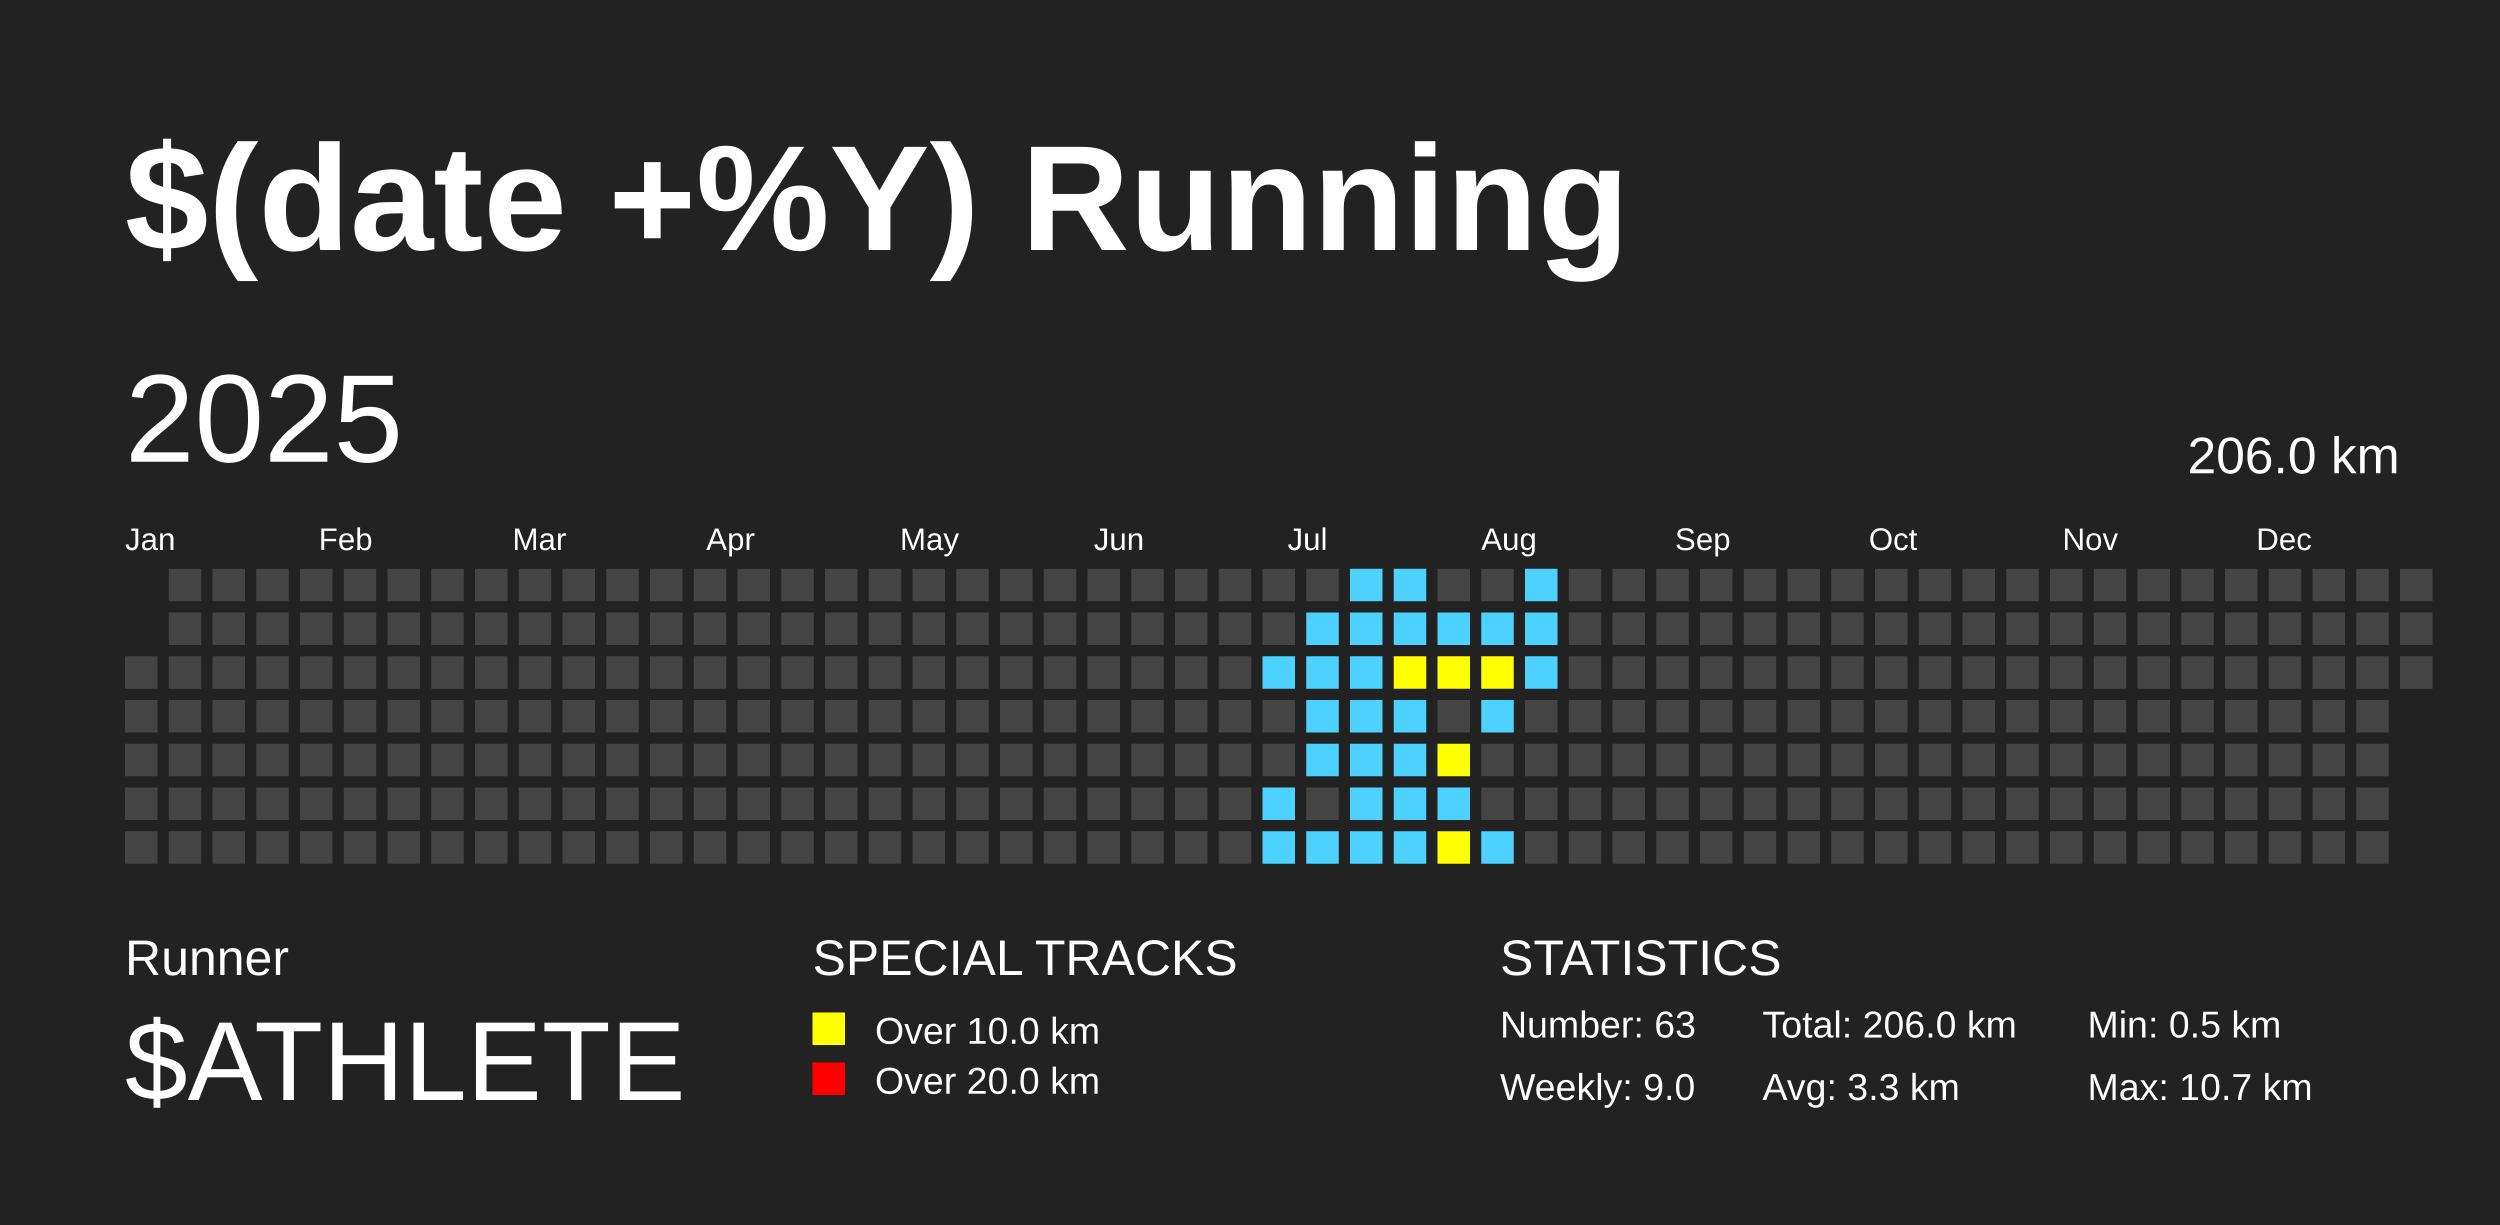
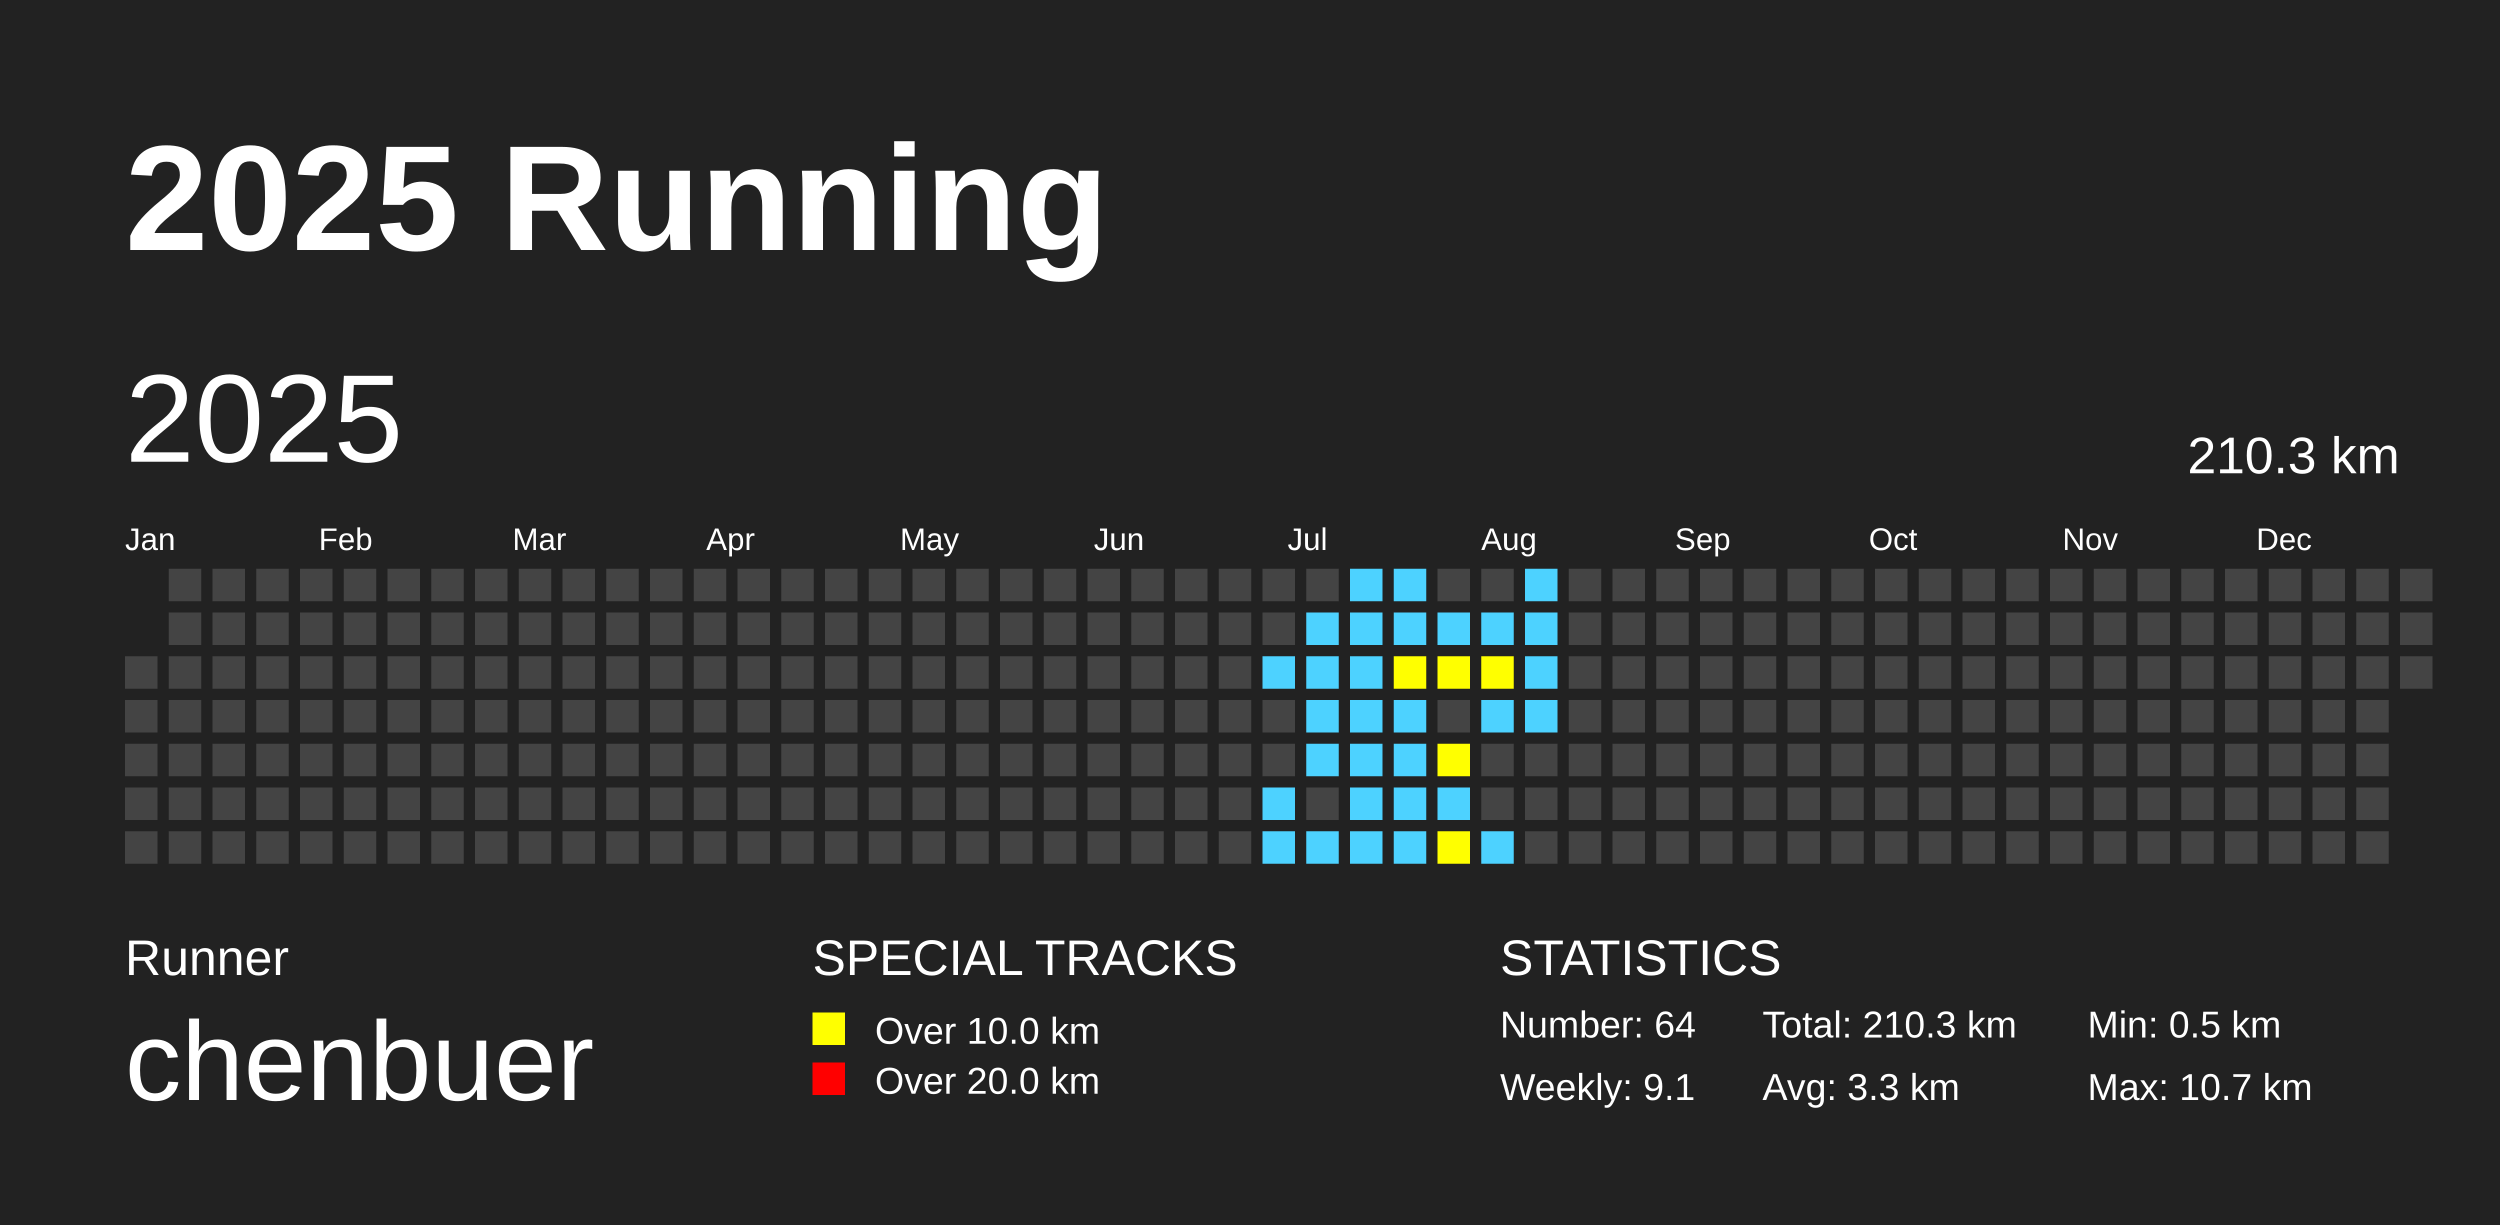
<svg xmlns="http://www.w3.org/2000/svg" baseProfile="full" height="98mm" version="1.1" viewBox="0,0,200,98" width="200mm">
  <defs />
  <rect fill="#222222" height="98" width="200" x="0" y="0" />
-   <text fill="#FFFFFF" style="font-size:12px; font-family:Arial; font-weight:bold;" x="10" y="20">$(date +%Y) Running</text>
+   <text fill="#FFFFFF" style="font-size:12px; font-family:Arial; font-weight:bold;" x="10" y="20">2025 Running</text>
  <text fill="#FFFFFF" style="font-size:4px; font-family:Arial" x="10" y="78">Runner</text>
-   <text fill="#FFFFFF" style="font-size:9px; font-family:Arial" x="10" y="88">$ATHLETE</text>
+   <text fill="#FFFFFF" style="font-size:9px; font-family:Arial" x="10" y="88">chenbuer</text>
  <text fill="#FFFFFF" style="font-size:4px; font-family:Arial" x="65" y="78">SPECIAL TRACKS</text>
  <rect fill="yellow" height="2.6" width="2.6" x="65" y="81" />
  <text fill="#FFFFFF" style="font-size:3px; font-family:Arial" x="70" y="83.5">Over 10.0 km</text>
  <rect fill="red" height="2.6" width="2.6" x="65" y="85" />
  <text fill="#FFFFFF" style="font-size:3px; font-family:Arial" x="70" y="87.5">Over 20.0 km</text>
  <text fill="#FFFFFF" style="font-size:4px; font-family:Arial" x="120" y="78">STATISTICS</text>
-   <text fill="#FFFFFF" style="font-size:3px; font-family:Arial" x="120" y="83">Number: 63</text>
-   <text fill="#FFFFFF" style="font-size:3px; font-family:Arial" x="120" y="88">Weekly: 9.0</text>
-   <text fill="#FFFFFF" style="font-size:3px; font-family:Arial" x="141" y="83">Total: 206.0 km</text>
+   <text fill="#FFFFFF" style="font-size:3px; font-family:Arial" x="120" y="83">Number: 64</text>
+   <text fill="#FFFFFF" style="font-size:3px; font-family:Arial" x="120" y="88">Weekly: 9.1</text>
+   <text fill="#FFFFFF" style="font-size:3px; font-family:Arial" x="141" y="83">Total: 210.3 km</text>
  <text fill="#FFFFFF" style="font-size:3px; font-family:Arial" x="141" y="88">Avg: 3.3 km</text>
  <text fill="#FFFFFF" style="font-size:3px; font-family:Arial" x="167" y="83">Min: 0.5 km</text>
  <text fill="#FFFFFF" style="font-size:3px; font-family:Arial" x="167" y="88">Max: 10.7 km</text>
  <text dominant-baseline="hanging" fill="#FFFFFF" style="font-size:10.0px; font-family:Arial;" x="10" y="30">2025</text>
-   <text dominant-baseline="hanging" fill="#FFFFFF" style="font-size:4.125px; font-family:Arial;" x="175" y="35">206.0 km</text>
+   <text dominant-baseline="hanging" fill="#FFFFFF" style="font-size:4.125px; font-family:Arial;" x="175" y="35">210.3 km</text>
  <text fill="#FFFFFF" style="font-size:2.5px; font-family:Arial" x="10.0" y="44">Jan</text>
  <text fill="#FFFFFF" style="font-size:2.5px; font-family:Arial" x="25.5" y="44">Feb</text>
  <text fill="#FFFFFF" style="font-size:2.5px; font-family:Arial" x="41.0" y="44">Mar</text>
  <text fill="#FFFFFF" style="font-size:2.5px; font-family:Arial" x="56.5" y="44">Apr</text>
  <text fill="#FFFFFF" style="font-size:2.5px; font-family:Arial" x="72.0" y="44">May</text>
  <text fill="#FFFFFF" style="font-size:2.5px; font-family:Arial" x="87.5" y="44">Jun</text>
  <text fill="#FFFFFF" style="font-size:2.5px; font-family:Arial" x="103.0" y="44">Jul</text>
  <text fill="#FFFFFF" style="font-size:2.5px; font-family:Arial" x="118.5" y="44">Aug</text>
  <text fill="#FFFFFF" style="font-size:2.5px; font-family:Arial" x="134.0" y="44">Sep</text>
  <text fill="#FFFFFF" style="font-size:2.5px; font-family:Arial" x="149.5" y="44">Oct</text>
  <text fill="#FFFFFF" style="font-size:2.5px; font-family:Arial" x="165.0" y="44">Nov</text>
  <text fill="#FFFFFF" style="font-size:2.5px; font-family:Arial" x="180.5" y="44">Dec</text>
  <rect fill="#444444" height="2.6" width="2.6" x="10.0" y="52.5" />
  <rect fill="#444444" height="2.6" width="2.6" x="10.0" y="56.0" />
  <rect fill="#444444" height="2.6" width="2.6" x="10.0" y="59.5" />
  <rect fill="#444444" height="2.6" width="2.6" x="10.0" y="63.0" />
  <rect fill="#444444" height="2.6" width="2.6" x="10.0" y="66.5" />
  <rect fill="#444444" height="2.6" width="2.6" x="13.5" y="45.5" />
  <rect fill="#444444" height="2.6" width="2.6" x="13.5" y="49.0" />
  <rect fill="#444444" height="2.6" width="2.6" x="13.5" y="52.5" />
  <rect fill="#444444" height="2.6" width="2.6" x="13.5" y="56.0" />
  <rect fill="#444444" height="2.6" width="2.6" x="13.5" y="59.5" />
  <rect fill="#444444" height="2.6" width="2.6" x="13.5" y="63.0" />
  <rect fill="#444444" height="2.6" width="2.6" x="13.5" y="66.5" />
  <rect fill="#444444" height="2.6" width="2.6" x="17.0" y="45.5" />
  <rect fill="#444444" height="2.6" width="2.6" x="17.0" y="49.0" />
  <rect fill="#444444" height="2.6" width="2.6" x="17.0" y="52.5" />
  <rect fill="#444444" height="2.6" width="2.6" x="17.0" y="56.0" />
  <rect fill="#444444" height="2.6" width="2.6" x="17.0" y="59.5" />
  <rect fill="#444444" height="2.6" width="2.6" x="17.0" y="63.0" />
  <rect fill="#444444" height="2.6" width="2.6" x="17.0" y="66.5" />
  <rect fill="#444444" height="2.6" width="2.6" x="20.5" y="45.5" />
  <rect fill="#444444" height="2.6" width="2.6" x="20.5" y="49.0" />
  <rect fill="#444444" height="2.6" width="2.6" x="20.5" y="52.5" />
  <rect fill="#444444" height="2.6" width="2.6" x="20.5" y="56.0" />
  <rect fill="#444444" height="2.6" width="2.6" x="20.5" y="59.5" />
  <rect fill="#444444" height="2.6" width="2.6" x="20.5" y="63.0" />
  <rect fill="#444444" height="2.6" width="2.6" x="20.5" y="66.5" />
  <rect fill="#444444" height="2.6" width="2.6" x="24.0" y="45.5" />
  <rect fill="#444444" height="2.6" width="2.6" x="24.0" y="49.0" />
  <rect fill="#444444" height="2.6" width="2.6" x="24.0" y="52.5" />
  <rect fill="#444444" height="2.6" width="2.6" x="24.0" y="56.0" />
  <rect fill="#444444" height="2.6" width="2.6" x="24.0" y="59.5" />
  <rect fill="#444444" height="2.6" width="2.6" x="24.0" y="63.0" />
  <rect fill="#444444" height="2.6" width="2.6" x="24.0" y="66.5" />
  <rect fill="#444444" height="2.6" width="2.6" x="27.5" y="45.5" />
  <rect fill="#444444" height="2.6" width="2.6" x="27.5" y="49.0" />
  <rect fill="#444444" height="2.6" width="2.6" x="27.5" y="52.5" />
  <rect fill="#444444" height="2.6" width="2.6" x="27.5" y="56.0" />
  <rect fill="#444444" height="2.6" width="2.6" x="27.5" y="59.5" />
  <rect fill="#444444" height="2.6" width="2.6" x="27.5" y="63.0" />
  <rect fill="#444444" height="2.6" width="2.6" x="27.5" y="66.5" />
  <rect fill="#444444" height="2.6" width="2.6" x="31.0" y="45.5" />
  <rect fill="#444444" height="2.6" width="2.6" x="31.0" y="49.0" />
  <rect fill="#444444" height="2.6" width="2.6" x="31.0" y="52.5" />
  <rect fill="#444444" height="2.6" width="2.6" x="31.0" y="56.0" />
  <rect fill="#444444" height="2.6" width="2.6" x="31.0" y="59.5" />
  <rect fill="#444444" height="2.6" width="2.6" x="31.0" y="63.0" />
  <rect fill="#444444" height="2.6" width="2.6" x="31.0" y="66.5" />
  <rect fill="#444444" height="2.6" width="2.6" x="34.5" y="45.5" />
  <rect fill="#444444" height="2.6" width="2.6" x="34.5" y="49.0" />
  <rect fill="#444444" height="2.6" width="2.6" x="34.5" y="52.5" />
  <rect fill="#444444" height="2.6" width="2.6" x="34.5" y="56.0" />
  <rect fill="#444444" height="2.6" width="2.6" x="34.5" y="59.5" />
  <rect fill="#444444" height="2.6" width="2.6" x="34.5" y="63.0" />
  <rect fill="#444444" height="2.6" width="2.6" x="34.5" y="66.5" />
  <rect fill="#444444" height="2.6" width="2.6" x="38.0" y="45.5" />
  <rect fill="#444444" height="2.6" width="2.6" x="38.0" y="49.0" />
  <rect fill="#444444" height="2.6" width="2.6" x="38.0" y="52.5" />
  <rect fill="#444444" height="2.6" width="2.6" x="38.0" y="56.0" />
  <rect fill="#444444" height="2.6" width="2.6" x="38.0" y="59.5" />
  <rect fill="#444444" height="2.6" width="2.6" x="38.0" y="63.0" />
  <rect fill="#444444" height="2.6" width="2.6" x="38.0" y="66.5" />
  <rect fill="#444444" height="2.6" width="2.6" x="41.5" y="45.5" />
  <rect fill="#444444" height="2.6" width="2.6" x="41.5" y="49.0" />
  <rect fill="#444444" height="2.6" width="2.6" x="41.5" y="52.5" />
  <rect fill="#444444" height="2.6" width="2.6" x="41.5" y="56.0" />
  <rect fill="#444444" height="2.6" width="2.6" x="41.5" y="59.5" />
  <rect fill="#444444" height="2.6" width="2.6" x="41.5" y="63.0" />
  <rect fill="#444444" height="2.6" width="2.6" x="41.5" y="66.5" />
  <rect fill="#444444" height="2.6" width="2.6" x="45.0" y="45.5" />
  <rect fill="#444444" height="2.6" width="2.6" x="45.0" y="49.0" />
  <rect fill="#444444" height="2.6" width="2.6" x="45.0" y="52.5" />
  <rect fill="#444444" height="2.6" width="2.6" x="45.0" y="56.0" />
  <rect fill="#444444" height="2.6" width="2.6" x="45.0" y="59.5" />
  <rect fill="#444444" height="2.6" width="2.6" x="45.0" y="63.0" />
  <rect fill="#444444" height="2.6" width="2.6" x="45.0" y="66.5" />
  <rect fill="#444444" height="2.6" width="2.6" x="48.5" y="45.5" />
  <rect fill="#444444" height="2.6" width="2.6" x="48.5" y="49.0" />
  <rect fill="#444444" height="2.6" width="2.6" x="48.5" y="52.5" />
  <rect fill="#444444" height="2.6" width="2.6" x="48.5" y="56.0" />
  <rect fill="#444444" height="2.6" width="2.6" x="48.5" y="59.5" />
  <rect fill="#444444" height="2.6" width="2.6" x="48.5" y="63.0" />
  <rect fill="#444444" height="2.6" width="2.6" x="48.5" y="66.5" />
  <rect fill="#444444" height="2.6" width="2.6" x="52.0" y="45.5" />
  <rect fill="#444444" height="2.6" width="2.6" x="52.0" y="49.0" />
  <rect fill="#444444" height="2.6" width="2.6" x="52.0" y="52.5" />
  <rect fill="#444444" height="2.6" width="2.6" x="52.0" y="56.0" />
  <rect fill="#444444" height="2.6" width="2.6" x="52.0" y="59.5" />
  <rect fill="#444444" height="2.6" width="2.6" x="52.0" y="63.0" />
  <rect fill="#444444" height="2.6" width="2.6" x="52.0" y="66.5" />
  <rect fill="#444444" height="2.6" width="2.6" x="55.5" y="45.5" />
  <rect fill="#444444" height="2.6" width="2.6" x="55.5" y="49.0" />
  <rect fill="#444444" height="2.6" width="2.6" x="55.5" y="52.5" />
  <rect fill="#444444" height="2.6" width="2.6" x="55.5" y="56.0" />
  <rect fill="#444444" height="2.6" width="2.6" x="55.5" y="59.5" />
  <rect fill="#444444" height="2.6" width="2.6" x="55.5" y="63.0" />
  <rect fill="#444444" height="2.6" width="2.6" x="55.5" y="66.5" />
  <rect fill="#444444" height="2.6" width="2.6" x="59.0" y="45.5" />
  <rect fill="#444444" height="2.6" width="2.6" x="59.0" y="49.0" />
  <rect fill="#444444" height="2.6" width="2.6" x="59.0" y="52.5" />
  <rect fill="#444444" height="2.6" width="2.6" x="59.0" y="56.0" />
  <rect fill="#444444" height="2.6" width="2.6" x="59.0" y="59.5" />
  <rect fill="#444444" height="2.6" width="2.6" x="59.0" y="63.0" />
  <rect fill="#444444" height="2.6" width="2.6" x="59.0" y="66.5" />
  <rect fill="#444444" height="2.6" width="2.6" x="62.5" y="45.5" />
  <rect fill="#444444" height="2.6" width="2.6" x="62.5" y="49.0" />
  <rect fill="#444444" height="2.6" width="2.6" x="62.5" y="52.5" />
  <rect fill="#444444" height="2.6" width="2.6" x="62.5" y="56.0" />
  <rect fill="#444444" height="2.6" width="2.6" x="62.5" y="59.5" />
  <rect fill="#444444" height="2.6" width="2.6" x="62.5" y="63.0" />
  <rect fill="#444444" height="2.6" width="2.6" x="62.5" y="66.5" />
  <rect fill="#444444" height="2.6" width="2.6" x="66.0" y="45.5" />
  <rect fill="#444444" height="2.6" width="2.6" x="66.0" y="49.0" />
  <rect fill="#444444" height="2.6" width="2.6" x="66.0" y="52.5" />
  <rect fill="#444444" height="2.6" width="2.6" x="66.0" y="56.0" />
  <rect fill="#444444" height="2.6" width="2.6" x="66.0" y="59.5" />
  <rect fill="#444444" height="2.6" width="2.6" x="66.0" y="63.0" />
  <rect fill="#444444" height="2.6" width="2.6" x="66.0" y="66.5" />
  <rect fill="#444444" height="2.6" width="2.6" x="69.5" y="45.5" />
  <rect fill="#444444" height="2.6" width="2.6" x="69.5" y="49.0" />
  <rect fill="#444444" height="2.6" width="2.6" x="69.5" y="52.5" />
  <rect fill="#444444" height="2.6" width="2.6" x="69.5" y="56.0" />
  <rect fill="#444444" height="2.6" width="2.6" x="69.5" y="59.5" />
  <rect fill="#444444" height="2.6" width="2.6" x="69.5" y="63.0" />
  <rect fill="#444444" height="2.6" width="2.6" x="69.5" y="66.5" />
  <rect fill="#444444" height="2.6" width="2.6" x="73.0" y="45.5" />
  <rect fill="#444444" height="2.6" width="2.6" x="73.0" y="49.0" />
  <rect fill="#444444" height="2.6" width="2.6" x="73.0" y="52.5" />
  <rect fill="#444444" height="2.6" width="2.6" x="73.0" y="56.0" />
  <rect fill="#444444" height="2.6" width="2.6" x="73.0" y="59.5" />
  <rect fill="#444444" height="2.6" width="2.6" x="73.0" y="63.0" />
  <rect fill="#444444" height="2.6" width="2.6" x="73.0" y="66.5" />
  <rect fill="#444444" height="2.6" width="2.6" x="76.5" y="45.5" />
  <rect fill="#444444" height="2.6" width="2.6" x="76.5" y="49.0" />
  <rect fill="#444444" height="2.6" width="2.6" x="76.5" y="52.5" />
  <rect fill="#444444" height="2.6" width="2.6" x="76.5" y="56.0" />
  <rect fill="#444444" height="2.6" width="2.6" x="76.5" y="59.5" />
  <rect fill="#444444" height="2.6" width="2.6" x="76.5" y="63.0" />
  <rect fill="#444444" height="2.6" width="2.6" x="76.5" y="66.5" />
  <rect fill="#444444" height="2.6" width="2.6" x="80.0" y="45.5" />
  <rect fill="#444444" height="2.6" width="2.6" x="80.0" y="49.0" />
  <rect fill="#444444" height="2.6" width="2.6" x="80.0" y="52.5" />
  <rect fill="#444444" height="2.6" width="2.6" x="80.0" y="56.0" />
  <rect fill="#444444" height="2.6" width="2.6" x="80.0" y="59.5" />
  <rect fill="#444444" height="2.6" width="2.6" x="80.0" y="63.0" />
  <rect fill="#444444" height="2.6" width="2.6" x="80.0" y="66.5" />
  <rect fill="#444444" height="2.6" width="2.6" x="83.5" y="45.5" />
  <rect fill="#444444" height="2.6" width="2.6" x="83.5" y="49.0" />
  <rect fill="#444444" height="2.6" width="2.6" x="83.5" y="52.5" />
  <rect fill="#444444" height="2.6" width="2.6" x="83.5" y="56.0" />
  <rect fill="#444444" height="2.6" width="2.6" x="83.5" y="59.5" />
  <rect fill="#444444" height="2.6" width="2.6" x="83.5" y="63.0" />
  <rect fill="#444444" height="2.6" width="2.6" x="83.5" y="66.5" />
  <rect fill="#444444" height="2.6" width="2.6" x="87.0" y="45.5" />
  <rect fill="#444444" height="2.6" width="2.6" x="87.0" y="49.0" />
  <rect fill="#444444" height="2.6" width="2.6" x="87.0" y="52.5" />
  <rect fill="#444444" height="2.6" width="2.6" x="87.0" y="56.0" />
  <rect fill="#444444" height="2.6" width="2.6" x="87.0" y="59.5" />
  <rect fill="#444444" height="2.6" width="2.6" x="87.0" y="63.0" />
  <rect fill="#444444" height="2.6" width="2.6" x="87.0" y="66.5" />
  <rect fill="#444444" height="2.6" width="2.6" x="90.5" y="45.5" />
  <rect fill="#444444" height="2.6" width="2.6" x="90.5" y="49.0" />
  <rect fill="#444444" height="2.6" width="2.6" x="90.5" y="52.5" />
  <rect fill="#444444" height="2.6" width="2.6" x="90.5" y="56.0" />
  <rect fill="#444444" height="2.6" width="2.6" x="90.5" y="59.5" />
  <rect fill="#444444" height="2.6" width="2.6" x="90.5" y="63.0" />
  <rect fill="#444444" height="2.6" width="2.6" x="90.5" y="66.5" />
  <rect fill="#444444" height="2.6" width="2.6" x="94.0" y="45.5" />
  <rect fill="#444444" height="2.6" width="2.6" x="94.0" y="49.0" />
  <rect fill="#444444" height="2.6" width="2.6" x="94.0" y="52.5" />
  <rect fill="#444444" height="2.6" width="2.6" x="94.0" y="56.0" />
  <rect fill="#444444" height="2.6" width="2.6" x="94.0" y="59.5" />
  <rect fill="#444444" height="2.6" width="2.6" x="94.0" y="63.0" />
  <rect fill="#444444" height="2.6" width="2.6" x="94.0" y="66.5" />
  <rect fill="#444444" height="2.6" width="2.6" x="97.5" y="45.5" />
  <rect fill="#444444" height="2.6" width="2.6" x="97.5" y="49.0" />
  <rect fill="#444444" height="2.6" width="2.6" x="97.5" y="52.5" />
  <rect fill="#444444" height="2.6" width="2.6" x="97.5" y="56.0" />
  <rect fill="#444444" height="2.6" width="2.6" x="97.5" y="59.5" />
  <rect fill="#444444" height="2.6" width="2.6" x="97.5" y="63.0" />
  <rect fill="#444444" height="2.6" width="2.6" x="97.5" y="66.5" />
  <rect fill="#444444" height="2.6" width="2.6" x="101.0" y="45.5" />
  <rect fill="#444444" height="2.6" width="2.6" x="101.0" y="49.0" />
  <rect fill="#4DD2FF" height="2.6" width="2.6" x="101.0" y="52.5" />
  <rect fill="#444444" height="2.6" width="2.6" x="101.0" y="56.0" />
  <rect fill="#444444" height="2.6" width="2.6" x="101.0" y="59.5" />
  <rect fill="#4DD2FF" height="2.6" width="2.6" x="101.0" y="63.0" />
  <rect fill="#4DD2FF" height="2.6" width="2.6" x="101.0" y="66.5" />
  <rect fill="#444444" height="2.6" width="2.6" x="104.5" y="45.5" />
  <rect fill="#4DD2FF" height="2.6" width="2.6" x="104.5" y="49.0" />
  <rect fill="#4DD2FF" height="2.6" width="2.6" x="104.5" y="52.5" />
  <rect fill="#4DD2FF" height="2.6" width="2.6" x="104.5" y="56.0" />
  <rect fill="#4DD2FF" height="2.6" width="2.6" x="104.5" y="59.5" />
  <rect fill="#444444" height="2.6" width="2.6" x="104.5" y="63.0" />
  <rect fill="#4DD2FF" height="2.6" width="2.6" x="104.5" y="66.5" />
  <rect fill="#4DD2FF" height="2.6" width="2.6" x="108.0" y="45.5" />
  <rect fill="#4DD2FF" height="2.6" width="2.6" x="108.0" y="49.0" />
  <rect fill="#4DD2FF" height="2.6" width="2.6" x="108.0" y="52.5" />
  <rect fill="#4DD2FF" height="2.6" width="2.6" x="108.0" y="56.0" />
  <rect fill="#4DD2FF" height="2.6" width="2.6" x="108.0" y="59.5" />
  <rect fill="#4DD2FF" height="2.6" width="2.6" x="108.0" y="63.0" />
  <rect fill="#4DD2FF" height="2.6" width="2.6" x="108.0" y="66.5" />
  <rect fill="#4DD2FF" height="2.6" width="2.6" x="111.5" y="45.5" />
  <rect fill="#4DD2FF" height="2.6" width="2.6" x="111.5" y="49.0" />
  <rect fill="yellow" height="2.6" width="2.6" x="111.5" y="52.5" />
  <rect fill="#4DD2FF" height="2.6" width="2.6" x="111.5" y="56.0" />
  <rect fill="#4DD2FF" height="2.6" width="2.6" x="111.5" y="59.5" />
  <rect fill="#4DD2FF" height="2.6" width="2.6" x="111.5" y="63.0" />
  <rect fill="#4DD2FF" height="2.6" width="2.6" x="111.5" y="66.5" />
  <rect fill="#444444" height="2.6" width="2.6" x="115.0" y="45.5" />
  <rect fill="#4DD2FF" height="2.6" width="2.6" x="115.0" y="49.0" />
  <rect fill="yellow" height="2.6" width="2.6" x="115.0" y="52.5" />
  <rect fill="#444444" height="2.6" width="2.6" x="115.0" y="56.0" />
  <rect fill="yellow" height="2.6" width="2.6" x="115.0" y="59.5" />
  <rect fill="#4DD2FF" height="2.6" width="2.6" x="115.0" y="63.0" />
  <rect fill="yellow" height="2.6" width="2.6" x="115.0" y="66.5" />
  <rect fill="#444444" height="2.6" width="2.6" x="118.5" y="45.5" />
  <rect fill="#4DD2FF" height="2.6" width="2.6" x="118.5" y="49.0" />
  <rect fill="yellow" height="2.6" width="2.6" x="118.5" y="52.5" />
  <rect fill="#4DD2FF" height="2.6" width="2.6" x="118.5" y="56.0" />
  <rect fill="#444444" height="2.6" width="2.6" x="118.5" y="59.5" />
  <rect fill="#444444" height="2.6" width="2.6" x="118.5" y="63.0" />
  <rect fill="#4DD2FF" height="2.6" width="2.6" x="118.5" y="66.5" />
  <rect fill="#4DD2FF" height="2.6" width="2.6" x="122.0" y="45.5" />
  <rect fill="#4DD2FF" height="2.6" width="2.6" x="122.0" y="49.0" />
  <rect fill="#4DD2FF" height="2.6" width="2.6" x="122.0" y="52.5" />
-   <rect fill="#444444" height="2.6" width="2.6" x="122.0" y="56.0" />
+   <rect fill="#4DD2FF" height="2.6" width="2.6" x="122.0" y="56.0" />
  <rect fill="#444444" height="2.6" width="2.6" x="122.0" y="59.5" />
  <rect fill="#444444" height="2.6" width="2.6" x="122.0" y="63.0" />
  <rect fill="#444444" height="2.6" width="2.6" x="122.0" y="66.5" />
  <rect fill="#444444" height="2.6" width="2.6" x="125.5" y="45.5" />
  <rect fill="#444444" height="2.6" width="2.6" x="125.5" y="49.0" />
  <rect fill="#444444" height="2.6" width="2.6" x="125.5" y="52.5" />
  <rect fill="#444444" height="2.6" width="2.6" x="125.5" y="56.0" />
  <rect fill="#444444" height="2.6" width="2.6" x="125.5" y="59.5" />
  <rect fill="#444444" height="2.6" width="2.6" x="125.5" y="63.0" />
  <rect fill="#444444" height="2.6" width="2.6" x="125.5" y="66.5" />
  <rect fill="#444444" height="2.6" width="2.6" x="129.0" y="45.5" />
  <rect fill="#444444" height="2.6" width="2.6" x="129.0" y="49.0" />
  <rect fill="#444444" height="2.6" width="2.6" x="129.0" y="52.5" />
  <rect fill="#444444" height="2.6" width="2.6" x="129.0" y="56.0" />
  <rect fill="#444444" height="2.6" width="2.6" x="129.0" y="59.5" />
  <rect fill="#444444" height="2.6" width="2.6" x="129.0" y="63.0" />
  <rect fill="#444444" height="2.6" width="2.6" x="129.0" y="66.5" />
  <rect fill="#444444" height="2.6" width="2.6" x="132.5" y="45.5" />
  <rect fill="#444444" height="2.6" width="2.6" x="132.5" y="49.0" />
  <rect fill="#444444" height="2.6" width="2.6" x="132.5" y="52.5" />
  <rect fill="#444444" height="2.6" width="2.6" x="132.5" y="56.0" />
  <rect fill="#444444" height="2.6" width="2.6" x="132.5" y="59.5" />
  <rect fill="#444444" height="2.6" width="2.6" x="132.5" y="63.0" />
  <rect fill="#444444" height="2.6" width="2.6" x="132.5" y="66.5" />
  <rect fill="#444444" height="2.6" width="2.6" x="136.0" y="45.5" />
  <rect fill="#444444" height="2.6" width="2.6" x="136.0" y="49.0" />
  <rect fill="#444444" height="2.6" width="2.6" x="136.0" y="52.5" />
  <rect fill="#444444" height="2.6" width="2.6" x="136.0" y="56.0" />
  <rect fill="#444444" height="2.6" width="2.6" x="136.0" y="59.5" />
  <rect fill="#444444" height="2.6" width="2.6" x="136.0" y="63.0" />
  <rect fill="#444444" height="2.6" width="2.6" x="136.0" y="66.5" />
  <rect fill="#444444" height="2.6" width="2.6" x="139.5" y="45.5" />
  <rect fill="#444444" height="2.6" width="2.6" x="139.5" y="49.0" />
  <rect fill="#444444" height="2.6" width="2.6" x="139.5" y="52.5" />
  <rect fill="#444444" height="2.6" width="2.6" x="139.5" y="56.0" />
  <rect fill="#444444" height="2.6" width="2.6" x="139.5" y="59.5" />
  <rect fill="#444444" height="2.6" width="2.6" x="139.5" y="63.0" />
  <rect fill="#444444" height="2.6" width="2.6" x="139.5" y="66.5" />
  <rect fill="#444444" height="2.6" width="2.6" x="143.0" y="45.5" />
  <rect fill="#444444" height="2.6" width="2.6" x="143.0" y="49.0" />
  <rect fill="#444444" height="2.6" width="2.6" x="143.0" y="52.5" />
  <rect fill="#444444" height="2.6" width="2.6" x="143.0" y="56.0" />
  <rect fill="#444444" height="2.6" width="2.6" x="143.0" y="59.5" />
  <rect fill="#444444" height="2.6" width="2.6" x="143.0" y="63.0" />
  <rect fill="#444444" height="2.6" width="2.6" x="143.0" y="66.5" />
  <rect fill="#444444" height="2.6" width="2.6" x="146.5" y="45.5" />
  <rect fill="#444444" height="2.6" width="2.6" x="146.5" y="49.0" />
  <rect fill="#444444" height="2.6" width="2.6" x="146.5" y="52.5" />
  <rect fill="#444444" height="2.6" width="2.6" x="146.5" y="56.0" />
  <rect fill="#444444" height="2.6" width="2.6" x="146.5" y="59.5" />
  <rect fill="#444444" height="2.6" width="2.6" x="146.5" y="63.0" />
  <rect fill="#444444" height="2.6" width="2.6" x="146.5" y="66.5" />
  <rect fill="#444444" height="2.6" width="2.6" x="150.0" y="45.5" />
  <rect fill="#444444" height="2.6" width="2.6" x="150.0" y="49.0" />
  <rect fill="#444444" height="2.6" width="2.6" x="150.0" y="52.5" />
  <rect fill="#444444" height="2.6" width="2.6" x="150.0" y="56.0" />
  <rect fill="#444444" height="2.6" width="2.6" x="150.0" y="59.5" />
  <rect fill="#444444" height="2.6" width="2.6" x="150.0" y="63.0" />
  <rect fill="#444444" height="2.6" width="2.6" x="150.0" y="66.5" />
  <rect fill="#444444" height="2.6" width="2.6" x="153.5" y="45.5" />
  <rect fill="#444444" height="2.6" width="2.6" x="153.5" y="49.0" />
  <rect fill="#444444" height="2.6" width="2.6" x="153.5" y="52.5" />
  <rect fill="#444444" height="2.6" width="2.6" x="153.5" y="56.0" />
  <rect fill="#444444" height="2.6" width="2.6" x="153.5" y="59.5" />
  <rect fill="#444444" height="2.6" width="2.6" x="153.5" y="63.0" />
  <rect fill="#444444" height="2.6" width="2.6" x="153.5" y="66.5" />
  <rect fill="#444444" height="2.6" width="2.6" x="157.0" y="45.5" />
  <rect fill="#444444" height="2.6" width="2.6" x="157.0" y="49.0" />
  <rect fill="#444444" height="2.6" width="2.6" x="157.0" y="52.5" />
  <rect fill="#444444" height="2.6" width="2.6" x="157.0" y="56.0" />
  <rect fill="#444444" height="2.6" width="2.6" x="157.0" y="59.5" />
  <rect fill="#444444" height="2.6" width="2.6" x="157.0" y="63.0" />
  <rect fill="#444444" height="2.6" width="2.6" x="157.0" y="66.5" />
  <rect fill="#444444" height="2.6" width="2.6" x="160.5" y="45.5" />
  <rect fill="#444444" height="2.6" width="2.6" x="160.5" y="49.0" />
  <rect fill="#444444" height="2.6" width="2.6" x="160.5" y="52.5" />
  <rect fill="#444444" height="2.6" width="2.6" x="160.5" y="56.0" />
  <rect fill="#444444" height="2.6" width="2.6" x="160.5" y="59.5" />
  <rect fill="#444444" height="2.6" width="2.6" x="160.5" y="63.0" />
  <rect fill="#444444" height="2.6" width="2.6" x="160.5" y="66.5" />
  <rect fill="#444444" height="2.6" width="2.6" x="164.0" y="45.5" />
  <rect fill="#444444" height="2.6" width="2.6" x="164.0" y="49.0" />
  <rect fill="#444444" height="2.6" width="2.6" x="164.0" y="52.5" />
  <rect fill="#444444" height="2.6" width="2.6" x="164.0" y="56.0" />
  <rect fill="#444444" height="2.6" width="2.6" x="164.0" y="59.5" />
  <rect fill="#444444" height="2.6" width="2.6" x="164.0" y="63.0" />
  <rect fill="#444444" height="2.6" width="2.6" x="164.0" y="66.5" />
  <rect fill="#444444" height="2.6" width="2.6" x="167.5" y="45.5" />
  <rect fill="#444444" height="2.6" width="2.6" x="167.5" y="49.0" />
  <rect fill="#444444" height="2.6" width="2.6" x="167.5" y="52.5" />
  <rect fill="#444444" height="2.6" width="2.6" x="167.5" y="56.0" />
  <rect fill="#444444" height="2.6" width="2.6" x="167.5" y="59.5" />
  <rect fill="#444444" height="2.6" width="2.6" x="167.5" y="63.0" />
  <rect fill="#444444" height="2.6" width="2.6" x="167.5" y="66.5" />
  <rect fill="#444444" height="2.6" width="2.6" x="171.0" y="45.5" />
  <rect fill="#444444" height="2.6" width="2.6" x="171.0" y="49.0" />
  <rect fill="#444444" height="2.6" width="2.6" x="171.0" y="52.5" />
  <rect fill="#444444" height="2.6" width="2.6" x="171.0" y="56.0" />
  <rect fill="#444444" height="2.6" width="2.6" x="171.0" y="59.5" />
  <rect fill="#444444" height="2.6" width="2.6" x="171.0" y="63.0" />
  <rect fill="#444444" height="2.6" width="2.6" x="171.0" y="66.5" />
  <rect fill="#444444" height="2.6" width="2.6" x="174.5" y="45.5" />
  <rect fill="#444444" height="2.6" width="2.6" x="174.5" y="49.0" />
  <rect fill="#444444" height="2.6" width="2.6" x="174.5" y="52.5" />
  <rect fill="#444444" height="2.6" width="2.6" x="174.5" y="56.0" />
  <rect fill="#444444" height="2.6" width="2.6" x="174.5" y="59.5" />
  <rect fill="#444444" height="2.6" width="2.6" x="174.5" y="63.0" />
  <rect fill="#444444" height="2.6" width="2.6" x="174.5" y="66.5" />
  <rect fill="#444444" height="2.6" width="2.6" x="178.0" y="45.5" />
  <rect fill="#444444" height="2.6" width="2.6" x="178.0" y="49.0" />
  <rect fill="#444444" height="2.6" width="2.6" x="178.0" y="52.5" />
  <rect fill="#444444" height="2.6" width="2.6" x="178.0" y="56.0" />
  <rect fill="#444444" height="2.6" width="2.6" x="178.0" y="59.5" />
  <rect fill="#444444" height="2.6" width="2.6" x="178.0" y="63.0" />
  <rect fill="#444444" height="2.6" width="2.6" x="178.0" y="66.5" />
  <rect fill="#444444" height="2.6" width="2.6" x="181.5" y="45.5" />
  <rect fill="#444444" height="2.6" width="2.6" x="181.5" y="49.0" />
  <rect fill="#444444" height="2.6" width="2.6" x="181.5" y="52.5" />
  <rect fill="#444444" height="2.6" width="2.6" x="181.5" y="56.0" />
  <rect fill="#444444" height="2.6" width="2.6" x="181.5" y="59.5" />
  <rect fill="#444444" height="2.6" width="2.6" x="181.5" y="63.0" />
  <rect fill="#444444" height="2.6" width="2.6" x="181.5" y="66.5" />
  <rect fill="#444444" height="2.6" width="2.6" x="185.0" y="45.5" />
  <rect fill="#444444" height="2.6" width="2.6" x="185.0" y="49.0" />
  <rect fill="#444444" height="2.6" width="2.6" x="185.0" y="52.5" />
  <rect fill="#444444" height="2.6" width="2.6" x="185.0" y="56.0" />
  <rect fill="#444444" height="2.6" width="2.6" x="185.0" y="59.5" />
  <rect fill="#444444" height="2.6" width="2.6" x="185.0" y="63.0" />
  <rect fill="#444444" height="2.6" width="2.6" x="185.0" y="66.5" />
  <rect fill="#444444" height="2.6" width="2.6" x="188.5" y="45.5" />
  <rect fill="#444444" height="2.6" width="2.6" x="188.5" y="49.0" />
  <rect fill="#444444" height="2.6" width="2.6" x="188.5" y="52.5" />
  <rect fill="#444444" height="2.6" width="2.6" x="188.5" y="56.0" />
  <rect fill="#444444" height="2.6" width="2.6" x="188.5" y="59.5" />
  <rect fill="#444444" height="2.6" width="2.6" x="188.5" y="63.0" />
  <rect fill="#444444" height="2.6" width="2.6" x="188.5" y="66.5" />
  <rect fill="#444444" height="2.6" width="2.6" x="192.0" y="45.5" />
  <rect fill="#444444" height="2.6" width="2.6" x="192.0" y="49.0" />
  <rect fill="#444444" height="2.6" width="2.6" x="192.0" y="52.5" />
</svg>
